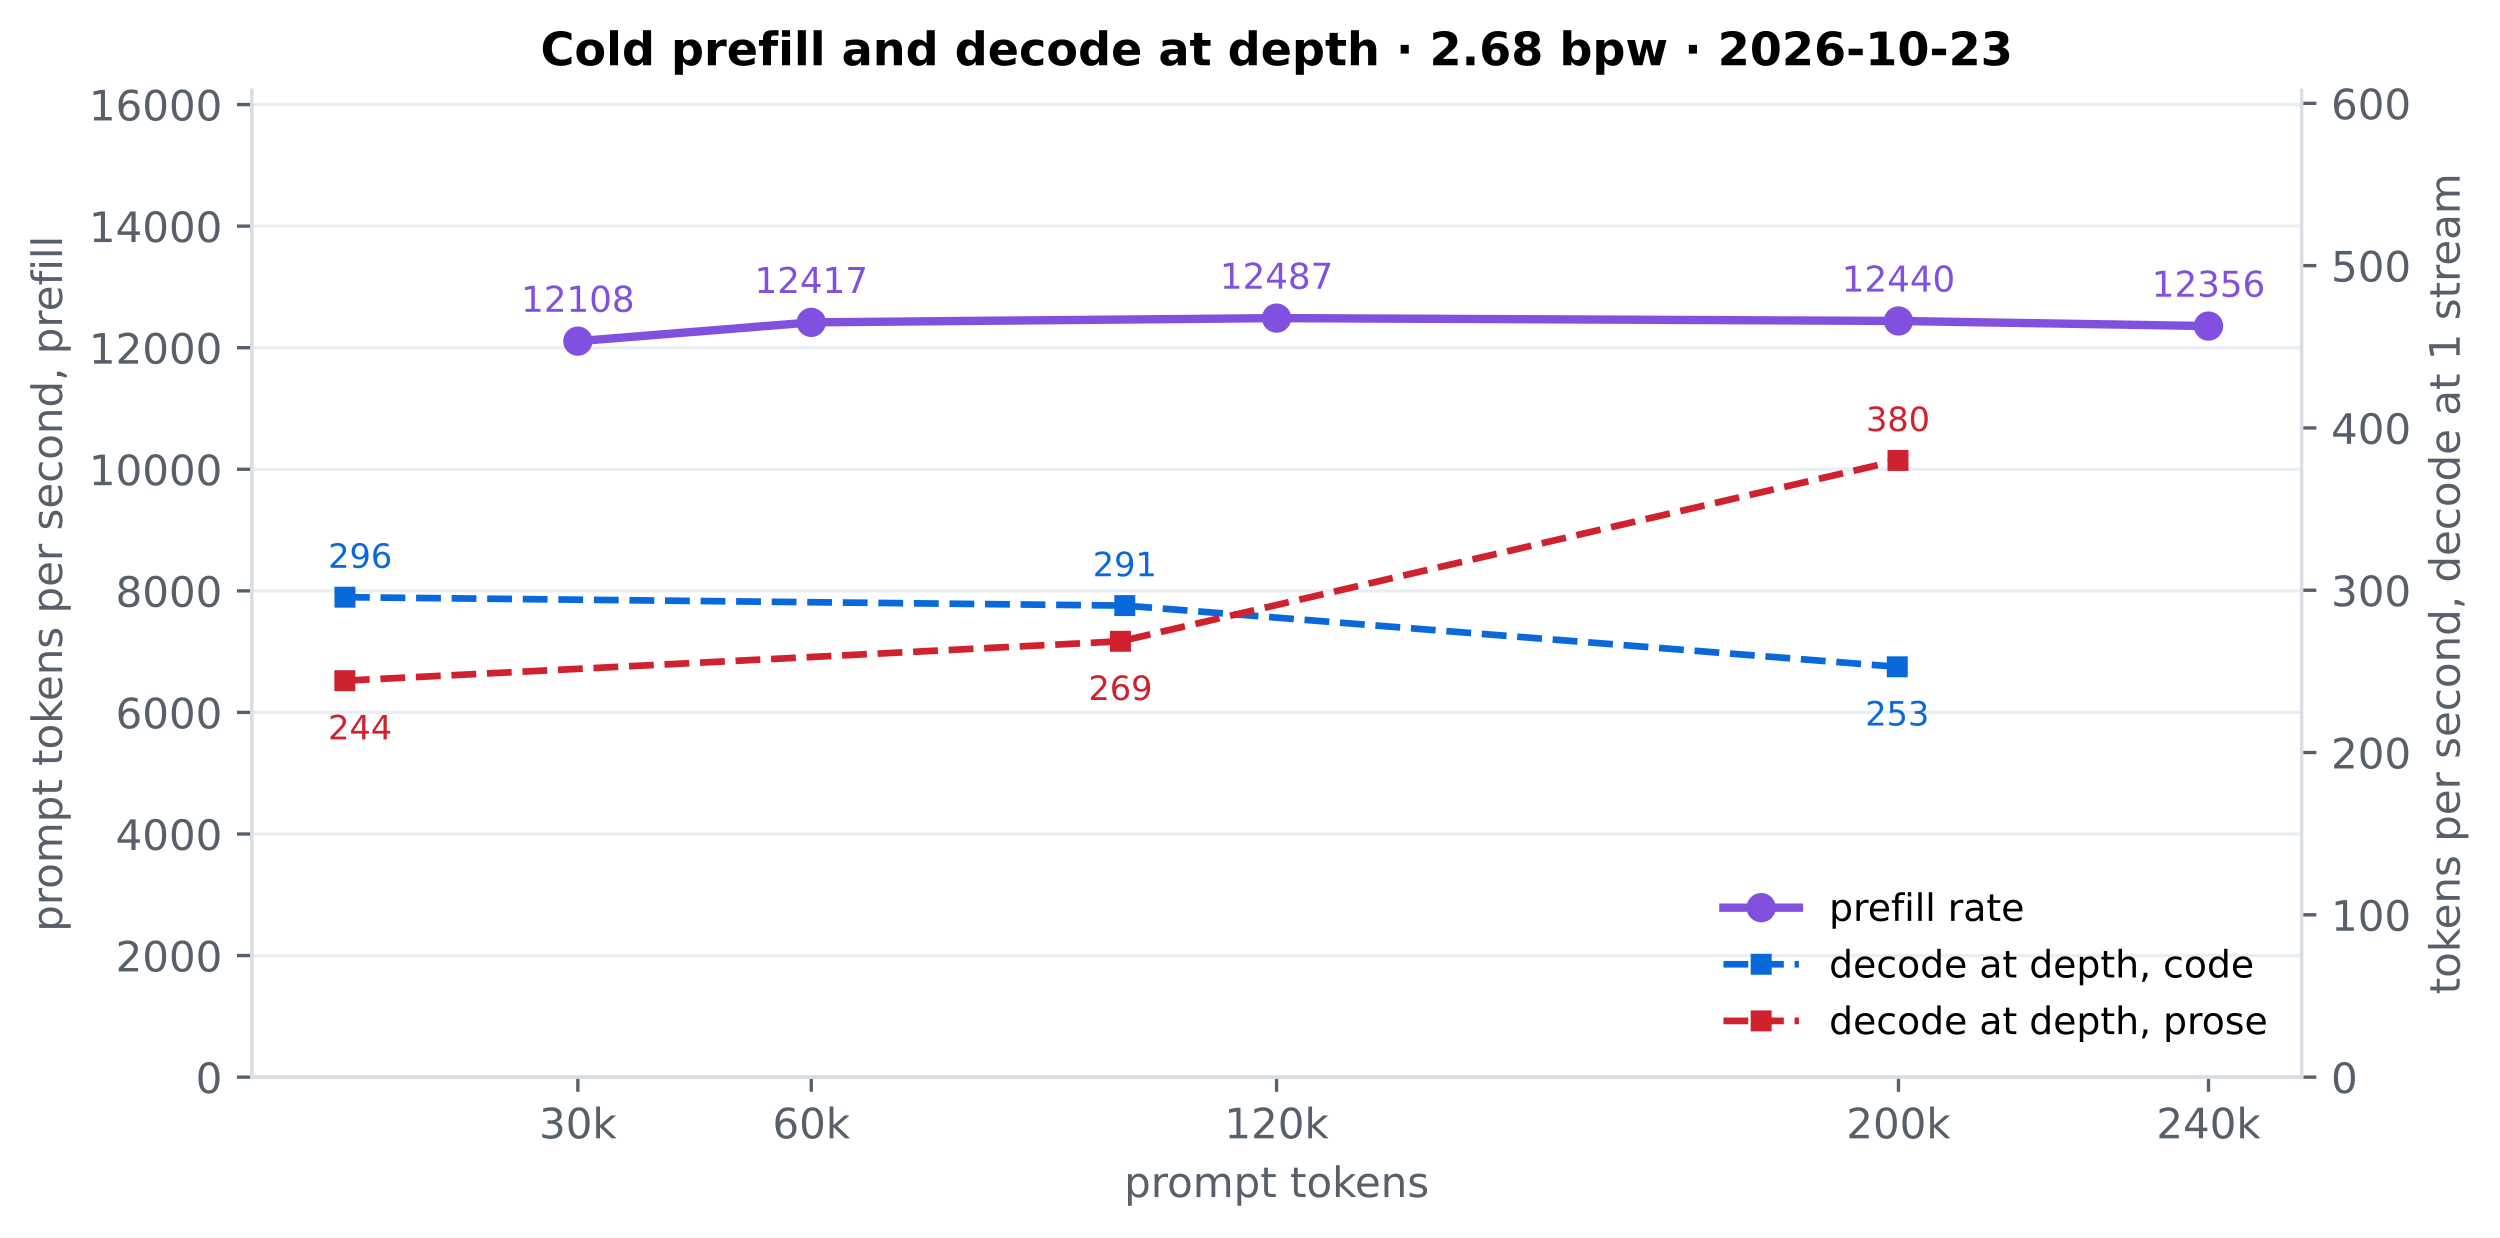
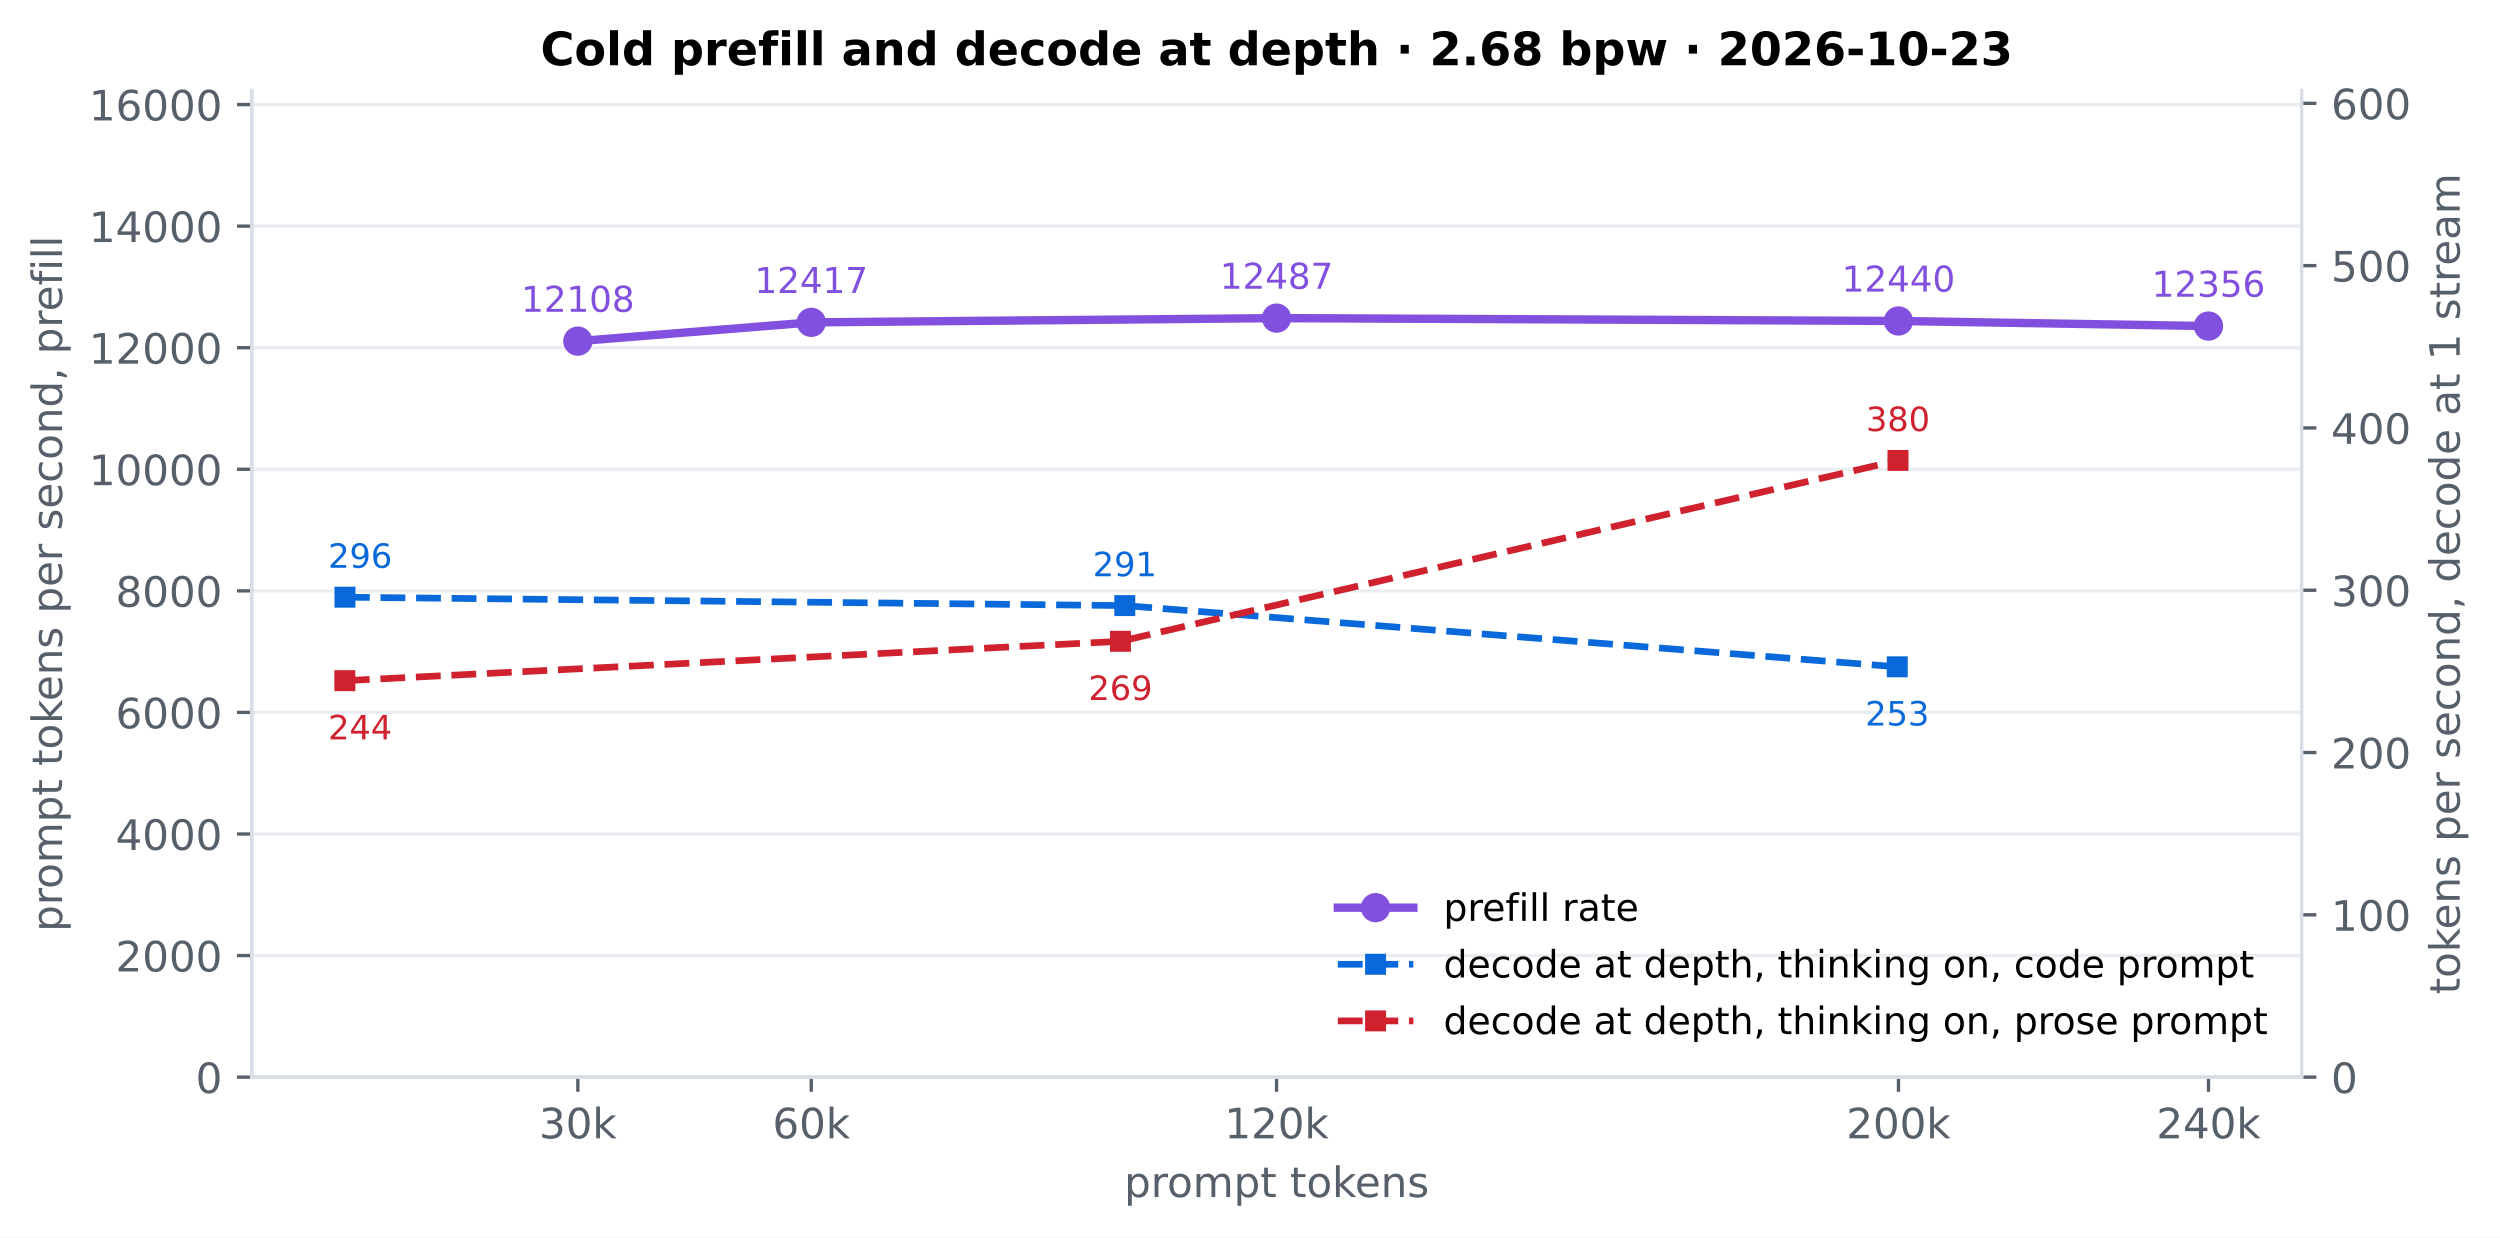
<svg xmlns="http://www.w3.org/2000/svg" xmlns:xlink="http://www.w3.org/1999/xlink" width="596.138pt" height="295.051pt" viewBox="0 0 596.138 295.051" version="1.1">
  <defs>
    <style type="text/css">*{stroke-linejoin: round; stroke-linecap: butt}</style>
  </defs>
  <g id="figure_1">
    <g id="patch_1">
      <path d="M 0 295.051 L 596.138 295.051 L 596.138 0 L 0 0 z " style="fill: #ffffff" />
    </g>
    <g id="axes_1">
      <g id="patch_2">
        <path d="M 60.013 256.849 L 548.85 256.849 L 548.85 21.558 L 60.013 21.558 z " style="fill: #ffffff" />
      </g>
      <g id="matplotlib.axis_1">
        <g id="xtick_1">
          <g id="line2d_1">
            <defs>
              <path id="m849d6d04f1" d="M 0 0 L 0 3.5 " style="stroke: #57606a; stroke-width: 0.8" />
            </defs>
            <g>
              <use xlink:href="#m849d6d04f1" x="137.792" y="256.849" style="fill: #57606a; stroke: #57606a; stroke-width: 0.8" />
            </g>
          </g>
          <g id="text_1">
            <text style="font-size: 10px; font-family: 'DejaVu Sans', 'Bitstream Vera Sans', 'Computer Modern Sans Serif', 'Lucida Grande', 'Verdana', 'Geneva', 'Lucid', 'Arial', 'Helvetica', 'Avant Garde', sans-serif; text-anchor: middle; fill: #57606a" x="137.792" y="271.448" transform="rotate(-0 137.7923 271.4476)">30k</text>
          </g>
        </g>
        <g id="xtick_2">
          <g id="line2d_2">
            <g>
              <use xlink:href="#m849d6d04f1" x="193.452" y="256.849" style="fill: #57606a; stroke: #57606a; stroke-width: 0.8" />
            </g>
          </g>
          <g id="text_2">
            <text style="font-size: 10px; font-family: 'DejaVu Sans', 'Bitstream Vera Sans', 'Computer Modern Sans Serif', 'Lucida Grande', 'Verdana', 'Geneva', 'Lucid', 'Arial', 'Helvetica', 'Avant Garde', sans-serif; text-anchor: middle; fill: #57606a" x="193.452" y="271.448" transform="rotate(-0 193.4521 271.4476)">60k</text>
          </g>
        </g>
        <g id="xtick_3">
          <g id="line2d_3">
            <g>
              <use xlink:href="#m849d6d04f1" x="304.407" y="256.849" style="fill: #57606a; stroke: #57606a; stroke-width: 0.8" />
            </g>
          </g>
          <g id="text_3">
            <text style="font-size: 10px; font-family: 'DejaVu Sans', 'Bitstream Vera Sans', 'Computer Modern Sans Serif', 'Lucida Grande', 'Verdana', 'Geneva', 'Lucid', 'Arial', 'Helvetica', 'Avant Garde', sans-serif; text-anchor: middle; fill: #57606a" x="304.407" y="271.448" transform="rotate(-0 304.4068 271.4476)">120k</text>
          </g>
        </g>
        <g id="xtick_4">
          <g id="line2d_4">
            <g>
              <use xlink:href="#m849d6d04f1" x="452.701" y="256.849" style="fill: #57606a; stroke: #57606a; stroke-width: 0.8" />
            </g>
          </g>
          <g id="text_4">
            <text style="font-size: 10px; font-family: 'DejaVu Sans', 'Bitstream Vera Sans', 'Computer Modern Sans Serif', 'Lucida Grande', 'Verdana', 'Geneva', 'Lucid', 'Arial', 'Helvetica', 'Avant Garde', sans-serif; text-anchor: middle; fill: #57606a" x="452.701" y="271.448" transform="rotate(-0 452.7006 271.4476)">200k</text>
          </g>
        </g>
        <g id="xtick_5">
          <g id="line2d_5">
            <g>
              <use xlink:href="#m849d6d04f1" x="526.63" y="256.849" style="fill: #57606a; stroke: #57606a; stroke-width: 0.8" />
            </g>
          </g>
          <g id="text_5">
            <text style="font-size: 10px; font-family: 'DejaVu Sans', 'Bitstream Vera Sans', 'Computer Modern Sans Serif', 'Lucida Grande', 'Verdana', 'Geneva', 'Lucid', 'Arial', 'Helvetica', 'Avant Garde', sans-serif; text-anchor: middle; fill: #57606a" x="526.63" y="271.448" transform="rotate(-0 526.6298 271.4476)">240k</text>
          </g>
        </g>
        <g id="text_6">
          <text style="font-size: 10px; font-family: 'DejaVu Sans', 'Bitstream Vera Sans', 'Computer Modern Sans Serif', 'Lucida Grande', 'Verdana', 'Geneva', 'Lucid', 'Arial', 'Helvetica', 'Avant Garde', sans-serif; text-anchor: middle; fill: #57606a" x="304.431" y="285.448" transform="rotate(-0 304.4315 285.4484)">prompt tokens</text>
        </g>
      </g>
      <g id="matplotlib.axis_2">
        <g id="ytick_1">
          <g id="line2d_6">
            <path d="M 60.013 256.849 L 548.85 256.849 " clip-path="url(#pd145f957ab)" style="fill: none; stroke: #eaeef2; stroke-width: 0.8; stroke-linecap: square" />
          </g>
          <g id="line2d_7">
            <defs>
              <path id="mfe8df2e99f" d="M 0 0 L -3.5 0 " style="stroke: #57606a; stroke-width: 0.8" />
            </defs>
            <g>
              <use xlink:href="#mfe8df2e99f" x="60.013" y="256.849" style="fill: #57606a; stroke: #57606a; stroke-width: 0.8" />
            </g>
          </g>
          <g id="text_7">
            <text style="font-size: 10px; font-family: 'DejaVu Sans', 'Bitstream Vera Sans', 'Computer Modern Sans Serif', 'Lucida Grande', 'Verdana', 'Geneva', 'Lucid', 'Arial', 'Helvetica', 'Avant Garde', sans-serif; text-anchor: end; fill: #57606a" x="53.013" y="260.648" transform="rotate(-0 53.01328 260.648)">0</text>
          </g>
        </g>
        <g id="ytick_2">
          <g id="line2d_8">
            <path d="M 60.013 227.86 L 548.85 227.86 " clip-path="url(#pd145f957ab)" style="fill: none; stroke: #eaeef2; stroke-width: 0.8; stroke-linecap: square" />
          </g>
          <g id="line2d_9">
            <g>
              <use xlink:href="#mfe8df2e99f" x="60.013" y="227.86" style="fill: #57606a; stroke: #57606a; stroke-width: 0.8" />
            </g>
          </g>
          <g id="text_8">
            <text style="font-size: 10px; font-family: 'DejaVu Sans', 'Bitstream Vera Sans', 'Computer Modern Sans Serif', 'Lucida Grande', 'Verdana', 'Geneva', 'Lucid', 'Arial', 'Helvetica', 'Avant Garde', sans-serif; text-anchor: end; fill: #57606a" x="53.013" y="231.659" transform="rotate(-0 53.01328 231.6586)">2000</text>
          </g>
        </g>
        <g id="ytick_3">
          <g id="line2d_10">
            <path d="M 60.013 198.87 L 548.85 198.87 " clip-path="url(#pd145f957ab)" style="fill: none; stroke: #eaeef2; stroke-width: 0.8; stroke-linecap: square" />
          </g>
          <g id="line2d_11">
            <g>
              <use xlink:href="#mfe8df2e99f" x="60.013" y="198.87" style="fill: #57606a; stroke: #57606a; stroke-width: 0.8" />
            </g>
          </g>
          <g id="text_9">
            <text style="font-size: 10px; font-family: 'DejaVu Sans', 'Bitstream Vera Sans', 'Computer Modern Sans Serif', 'Lucida Grande', 'Verdana', 'Geneva', 'Lucid', 'Arial', 'Helvetica', 'Avant Garde', sans-serif; text-anchor: end; fill: #57606a" x="53.013" y="202.669" transform="rotate(-0 53.01328 202.6692)">4000</text>
          </g>
        </g>
        <g id="ytick_4">
          <g id="line2d_12">
            <path d="M 60.013 169.881 L 548.85 169.881 " clip-path="url(#pd145f957ab)" style="fill: none; stroke: #eaeef2; stroke-width: 0.8; stroke-linecap: square" />
          </g>
          <g id="line2d_13">
            <g>
              <use xlink:href="#mfe8df2e99f" x="60.013" y="169.881" style="fill: #57606a; stroke: #57606a; stroke-width: 0.8" />
            </g>
          </g>
          <g id="text_10">
            <text style="font-size: 10px; font-family: 'DejaVu Sans', 'Bitstream Vera Sans', 'Computer Modern Sans Serif', 'Lucida Grande', 'Verdana', 'Geneva', 'Lucid', 'Arial', 'Helvetica', 'Avant Garde', sans-serif; text-anchor: end; fill: #57606a" x="53.013" y="173.68" transform="rotate(-0 53.01328 173.6798)">6000</text>
          </g>
        </g>
        <g id="ytick_5">
          <g id="line2d_14">
            <path d="M 60.013 140.892 L 548.85 140.892 " clip-path="url(#pd145f957ab)" style="fill: none; stroke: #eaeef2; stroke-width: 0.8; stroke-linecap: square" />
          </g>
          <g id="line2d_15">
            <g>
              <use xlink:href="#mfe8df2e99f" x="60.013" y="140.892" style="fill: #57606a; stroke: #57606a; stroke-width: 0.8" />
            </g>
          </g>
          <g id="text_11">
            <text style="font-size: 10px; font-family: 'DejaVu Sans', 'Bitstream Vera Sans', 'Computer Modern Sans Serif', 'Lucida Grande', 'Verdana', 'Geneva', 'Lucid', 'Arial', 'Helvetica', 'Avant Garde', sans-serif; text-anchor: end; fill: #57606a" x="53.013" y="144.69" transform="rotate(-0 53.01328 144.6904)">8000</text>
          </g>
        </g>
        <g id="ytick_6">
          <g id="line2d_16">
            <path d="M 60.013 111.902 L 548.85 111.902 " clip-path="url(#pd145f957ab)" style="fill: none; stroke: #eaeef2; stroke-width: 0.8; stroke-linecap: square" />
          </g>
          <g id="line2d_17">
            <g>
              <use xlink:href="#mfe8df2e99f" x="60.013" y="111.902" style="fill: #57606a; stroke: #57606a; stroke-width: 0.8" />
            </g>
          </g>
          <g id="text_12">
            <text style="font-size: 10px; font-family: 'DejaVu Sans', 'Bitstream Vera Sans', 'Computer Modern Sans Serif', 'Lucida Grande', 'Verdana', 'Geneva', 'Lucid', 'Arial', 'Helvetica', 'Avant Garde', sans-serif; text-anchor: end; fill: #57606a" x="53.013" y="115.701" transform="rotate(-0 53.01328 115.701)">10000</text>
          </g>
        </g>
        <g id="ytick_7">
          <g id="line2d_18">
            <path d="M 60.013 82.913 L 548.85 82.913 " clip-path="url(#pd145f957ab)" style="fill: none; stroke: #eaeef2; stroke-width: 0.8; stroke-linecap: square" />
          </g>
          <g id="line2d_19">
            <g>
              <use xlink:href="#mfe8df2e99f" x="60.013" y="82.913" style="fill: #57606a; stroke: #57606a; stroke-width: 0.8" />
            </g>
          </g>
          <g id="text_13">
            <text style="font-size: 10px; font-family: 'DejaVu Sans', 'Bitstream Vera Sans', 'Computer Modern Sans Serif', 'Lucida Grande', 'Verdana', 'Geneva', 'Lucid', 'Arial', 'Helvetica', 'Avant Garde', sans-serif; text-anchor: end; fill: #57606a" x="53.013" y="86.712" transform="rotate(-0 53.01328 86.71161)">12000</text>
          </g>
        </g>
        <g id="ytick_8">
          <g id="line2d_20">
            <path d="M 60.013 53.923 L 548.85 53.923 " clip-path="url(#pd145f957ab)" style="fill: none; stroke: #eaeef2; stroke-width: 0.8; stroke-linecap: square" />
          </g>
          <g id="line2d_21">
            <g>
              <use xlink:href="#mfe8df2e99f" x="60.013" y="53.923" style="fill: #57606a; stroke: #57606a; stroke-width: 0.8" />
            </g>
          </g>
          <g id="text_14">
            <text style="font-size: 10px; font-family: 'DejaVu Sans', 'Bitstream Vera Sans', 'Computer Modern Sans Serif', 'Lucida Grande', 'Verdana', 'Geneva', 'Lucid', 'Arial', 'Helvetica', 'Avant Garde', sans-serif; text-anchor: end; fill: #57606a" x="53.013" y="57.722" transform="rotate(-0 53.01328 57.72221)">14000</text>
          </g>
        </g>
        <g id="ytick_9">
          <g id="line2d_22">
            <path d="M 60.013 24.934 L 548.85 24.934 " clip-path="url(#pd145f957ab)" style="fill: none; stroke: #eaeef2; stroke-width: 0.8; stroke-linecap: square" />
          </g>
          <g id="line2d_23">
            <g>
              <use xlink:href="#mfe8df2e99f" x="60.013" y="24.934" style="fill: #57606a; stroke: #57606a; stroke-width: 0.8" />
            </g>
          </g>
          <g id="text_15">
            <text style="font-size: 10px; font-family: 'DejaVu Sans', 'Bitstream Vera Sans', 'Computer Modern Sans Serif', 'Lucida Grande', 'Verdana', 'Geneva', 'Lucid', 'Arial', 'Helvetica', 'Avant Garde', sans-serif; text-anchor: end; fill: #57606a" x="53.013" y="28.733" transform="rotate(-0 53.01328 28.7328)">16000</text>
          </g>
        </g>
        <g id="text_16">
          <text style="font-size: 10px; font-family: 'DejaVu Sans', 'Bitstream Vera Sans', 'Computer Modern Sans Serif', 'Lucida Grande', 'Verdana', 'Geneva', 'Lucid', 'Arial', 'Helvetica', 'Avant Garde', sans-serif; text-anchor: middle; fill: #57606a" x="14.798" y="139.204" transform="rotate(-90 14.79844 139.2037)">prompt tokens per second, prefill</text>
        </g>
      </g>
      <g id="line2d_24">
        <path d="M 137.792 81.348 L 193.452 76.869 L 304.407 75.856 L 452.701 76.538 L 526.63 77.756 " clip-path="url(#pd145f957ab)" style="fill: none; stroke: #8250df; stroke-width: 2; stroke-linecap: square" />
        <defs>
          <path id="m22902ea5b6" d="M 0 3 C 0.796 3 1.559 2.684 2.121 2.121 C 2.684 1.559 3 0.796 3 0 C 3 -0.796 2.684 -1.559 2.121 -2.121 C 1.559 -2.684 0.796 -3 0 -3 C -0.796 -3 -1.559 -2.684 -2.121 -2.121 C -2.684 -1.559 -3 -0.796 -3 0 C -3 0.796 -2.684 1.559 -2.121 2.121 C -1.559 2.684 -0.796 3 0 3 z " style="stroke: #8250df" />
        </defs>
        <g clip-path="url(#pd145f957ab)">
          <use xlink:href="#m22902ea5b6" x="137.792" y="81.348" style="fill: #8250df; stroke: #8250df" />
          <use xlink:href="#m22902ea5b6" x="193.452" y="76.869" style="fill: #8250df; stroke: #8250df" />
          <use xlink:href="#m22902ea5b6" x="304.407" y="75.856" style="fill: #8250df; stroke: #8250df" />
          <use xlink:href="#m22902ea5b6" x="452.701" y="76.538" style="fill: #8250df; stroke: #8250df" />
          <use xlink:href="#m22902ea5b6" x="526.63" y="77.756" style="fill: #8250df; stroke: #8250df" />
        </g>
      </g>
      <g id="patch_3">
        <path d="M 60.013 256.849 L 60.013 21.558 " style="fill: none; stroke: #d8dee4; stroke-width: 0.8; stroke-linejoin: miter; stroke-linecap: square" />
      </g>
      <g id="patch_4">
        <path d="M 60.013 256.849 L 548.85 256.849 " style="fill: none; stroke: #d8dee4; stroke-width: 0.8; stroke-linejoin: miter; stroke-linecap: square" />
      </g>
      <g id="text_17">
        <text style="font-size: 8.5px; font-family: 'DejaVu Sans', 'Bitstream Vera Sans', 'Computer Modern Sans Serif', 'Lucida Grande', 'Verdana', 'Geneva', 'Lucid', 'Arial', 'Helvetica', 'Avant Garde', sans-serif; text-anchor: middle; fill: #8250df" x="137.792" y="74.348" transform="rotate(-0 137.7923 74.348)">12108</text>
      </g>
      <g id="text_18">
        <text style="font-size: 8.5px; font-family: 'DejaVu Sans', 'Bitstream Vera Sans', 'Computer Modern Sans Serif', 'Lucida Grande', 'Verdana', 'Geneva', 'Lucid', 'Arial', 'Helvetica', 'Avant Garde', sans-serif; text-anchor: middle; fill: #8250df" x="193.452" y="69.869" transform="rotate(-0 193.4521 69.86895)">12417</text>
      </g>
      <g id="text_19">
        <text style="font-size: 8.5px; font-family: 'DejaVu Sans', 'Bitstream Vera Sans', 'Computer Modern Sans Serif', 'Lucida Grande', 'Verdana', 'Geneva', 'Lucid', 'Arial', 'Helvetica', 'Avant Garde', sans-serif; text-anchor: middle; fill: #8250df" x="304.407" y="68.856" transform="rotate(-0 304.4068 68.85618)">12487</text>
      </g>
      <g id="text_20">
        <text style="font-size: 8.5px; font-family: 'DejaVu Sans', 'Bitstream Vera Sans', 'Computer Modern Sans Serif', 'Lucida Grande', 'Verdana', 'Geneva', 'Lucid', 'Arial', 'Helvetica', 'Avant Garde', sans-serif; text-anchor: middle; fill: #8250df" x="452.701" y="69.538" transform="rotate(-0 452.7006 69.53809)">12440</text>
      </g>
      <g id="text_21">
        <text style="font-size: 8.5px; font-family: 'DejaVu Sans', 'Bitstream Vera Sans', 'Computer Modern Sans Serif', 'Lucida Grande', 'Verdana', 'Geneva', 'Lucid', 'Arial', 'Helvetica', 'Avant Garde', sans-serif; text-anchor: middle; fill: #8250df" x="526.63" y="70.756" transform="rotate(-0 526.6298 70.75601)">12356</text>
      </g>
      <g id="text_22">
        <text style="font-weight: 700; font-size: 11px; font-family: 'DejaVu Sans', 'Bitstream Vera Sans', 'Computer Modern Sans Serif', 'Lucida Grande', 'Verdana', 'Geneva', 'Lucid', 'Arial', 'Helvetica', 'Avant Garde', sans-serif; text-anchor: middle" x="304.431" y="15.558" transform="rotate(-0 304.4315 15.55828)">Cold prefill and decode at depth · 2.68 bpw · 2026-10-23</text>
      </g>
      <g id="legend_1">
        <g id="line2d_25">
-           <path d="M 410.961 216.436 L 419.961 216.436 L 428.961 216.436 " style="fill: none; stroke: #8250df; stroke-width: 2; stroke-linecap: square" />
+           <path d="M 319.014 216.436 L 328.014 216.436 L 337.014 216.436 " style="fill: none; stroke: #8250df; stroke-width: 2; stroke-linecap: square" />
          <g>
-             <use xlink:href="#m22902ea5b6" x="419.961" y="216.436" style="fill: #8250df; stroke: #8250df" />
+             <use xlink:href="#m22902ea5b6" x="328.014" y="216.436" style="fill: #8250df; stroke: #8250df" />
          </g>
        </g>
        <g id="text_23">
-           <text style="font-size: 9px; font-family: 'DejaVu Sans', 'Bitstream Vera Sans', 'Computer Modern Sans Serif', 'Lucida Grande', 'Verdana', 'Geneva', 'Lucid', 'Arial', 'Helvetica', 'Avant Garde', sans-serif; text-anchor: start" x="436.161" y="219.586" transform="rotate(-0 436.1612 219.5857)">prefill rate</text>
+           <text style="font-size: 9px; font-family: 'DejaVu Sans', 'Bitstream Vera Sans', 'Computer Modern Sans Serif', 'Lucida Grande', 'Verdana', 'Geneva', 'Lucid', 'Arial', 'Helvetica', 'Avant Garde', sans-serif; text-anchor: start" x="344.214" y="219.586" transform="rotate(-0 344.2136 219.5857)">prefill rate</text>
        </g>
        <g id="line2d_26">
-           <path d="M 410.961 229.936 L 419.961 229.936 L 428.961 229.936 " style="fill: none; stroke-dasharray: 5.92,2.56; stroke-dashoffset: 0; stroke: #0969da; stroke-width: 1.6" />
+           <path d="M 319.014 229.936 L 328.014 229.936 L 337.014 229.936 " style="fill: none; stroke-dasharray: 5.92,2.56; stroke-dashoffset: 0; stroke: #0969da; stroke-width: 1.6" />
          <defs>
            <path id="mee9123daf0" d="M -2 2 L 2 2 L 2 -2 L -2 -2 z " style="stroke: #0969da; stroke-linejoin: miter" />
          </defs>
          <g>
-             <use xlink:href="#mee9123daf0" x="419.961" y="229.936" style="fill: #0969da; stroke: #0969da; stroke-linejoin: miter" />
+             <use xlink:href="#mee9123daf0" x="328.014" y="229.936" style="fill: #0969da; stroke: #0969da; stroke-linejoin: miter" />
          </g>
        </g>
        <g id="text_24">
-           <text style="font-size: 9px; font-family: 'DejaVu Sans', 'Bitstream Vera Sans', 'Computer Modern Sans Serif', 'Lucida Grande', 'Verdana', 'Geneva', 'Lucid', 'Arial', 'Helvetica', 'Avant Garde', sans-serif; text-anchor: start" x="436.161" y="233.086" transform="rotate(-0 436.1612 233.0864)">decode at depth, code</text>
+           <text style="font-size: 9px; font-family: 'DejaVu Sans', 'Bitstream Vera Sans', 'Computer Modern Sans Serif', 'Lucida Grande', 'Verdana', 'Geneva', 'Lucid', 'Arial', 'Helvetica', 'Avant Garde', sans-serif; text-anchor: start" x="344.214" y="233.086" transform="rotate(-0 344.2136 233.0864)">decode at depth, thinking on, code prompt</text>
        </g>
        <g id="line2d_27">
-           <path d="M 410.961 243.437 L 419.961 243.437 L 428.961 243.437 " style="fill: none; stroke-dasharray: 5.92,2.56; stroke-dashoffset: 0; stroke: #cf222e; stroke-width: 1.6" />
+           <path d="M 319.014 243.437 L 328.014 243.437 L 337.014 243.437 " style="fill: none; stroke-dasharray: 5.92,2.56; stroke-dashoffset: 0; stroke: #cf222e; stroke-width: 1.6" />
          <defs>
            <path id="m8696967a26" d="M -2 2 L 2 2 L 2 -2 L -2 -2 z " style="stroke: #cf222e; stroke-linejoin: miter" />
          </defs>
          <g>
-             <use xlink:href="#m8696967a26" x="419.961" y="243.437" style="fill: #cf222e; stroke: #cf222e; stroke-linejoin: miter" />
+             <use xlink:href="#m8696967a26" x="328.014" y="243.437" style="fill: #cf222e; stroke: #cf222e; stroke-linejoin: miter" />
          </g>
        </g>
        <g id="text_25">
-           <text style="font-size: 9px; font-family: 'DejaVu Sans', 'Bitstream Vera Sans', 'Computer Modern Sans Serif', 'Lucida Grande', 'Verdana', 'Geneva', 'Lucid', 'Arial', 'Helvetica', 'Avant Garde', sans-serif; text-anchor: start" x="436.161" y="246.587" transform="rotate(-0 436.1612 246.5871)">decode at depth, prose</text>
+           <text style="font-size: 9px; font-family: 'DejaVu Sans', 'Bitstream Vera Sans', 'Computer Modern Sans Serif', 'Lucida Grande', 'Verdana', 'Geneva', 'Lucid', 'Arial', 'Helvetica', 'Avant Garde', sans-serif; text-anchor: start" x="344.214" y="246.587" transform="rotate(-0 344.2136 246.5871)">decode at depth, thinking on, prose prompt</text>
        </g>
      </g>
    </g>
    <g id="axes_2">
      <g id="matplotlib.axis_3">
        <g id="ytick_10">
          <g id="line2d_28">
            <defs>
              <path id="m45b5c6b869" d="M 0 0 L 3.5 0 " style="stroke: #57606a; stroke-width: 0.8" />
            </defs>
            <g>
              <use xlink:href="#m45b5c6b869" x="548.85" y="256.849" style="fill: #57606a; stroke: #57606a; stroke-width: 0.8" />
            </g>
          </g>
          <g id="text_26">
            <text style="font-size: 10px; font-family: 'DejaVu Sans', 'Bitstream Vera Sans', 'Computer Modern Sans Serif', 'Lucida Grande', 'Verdana', 'Geneva', 'Lucid', 'Arial', 'Helvetica', 'Avant Garde', sans-serif; text-anchor: start; fill: #57606a" x="555.85" y="260.648" transform="rotate(-0 555.8496 260.648)">0</text>
          </g>
        </g>
        <g id="ytick_11">
          <g id="line2d_29">
            <g>
              <use xlink:href="#m45b5c6b869" x="548.85" y="218.147" style="fill: #57606a; stroke: #57606a; stroke-width: 0.8" />
            </g>
          </g>
          <g id="text_27">
            <text style="font-size: 10px; font-family: 'DejaVu Sans', 'Bitstream Vera Sans', 'Computer Modern Sans Serif', 'Lucida Grande', 'Verdana', 'Geneva', 'Lucid', 'Arial', 'Helvetica', 'Avant Garde', sans-serif; text-anchor: start; fill: #57606a" x="555.85" y="221.946" transform="rotate(-0 555.8496 221.9463)">100</text>
          </g>
        </g>
        <g id="ytick_12">
          <g id="line2d_30">
            <g>
              <use xlink:href="#m45b5c6b869" x="548.85" y="179.446" style="fill: #57606a; stroke: #57606a; stroke-width: 0.8" />
            </g>
          </g>
          <g id="text_28">
            <text style="font-size: 10px; font-family: 'DejaVu Sans', 'Bitstream Vera Sans', 'Computer Modern Sans Serif', 'Lucida Grande', 'Verdana', 'Geneva', 'Lucid', 'Arial', 'Helvetica', 'Avant Garde', sans-serif; text-anchor: start; fill: #57606a" x="555.85" y="183.245" transform="rotate(-0 555.8496 183.2446)">200</text>
          </g>
        </g>
        <g id="ytick_13">
          <g id="line2d_31">
            <g>
              <use xlink:href="#m45b5c6b869" x="548.85" y="140.744" style="fill: #57606a; stroke: #57606a; stroke-width: 0.8" />
            </g>
          </g>
          <g id="text_29">
            <text style="font-size: 10px; font-family: 'DejaVu Sans', 'Bitstream Vera Sans', 'Computer Modern Sans Serif', 'Lucida Grande', 'Verdana', 'Geneva', 'Lucid', 'Arial', 'Helvetica', 'Avant Garde', sans-serif; text-anchor: start; fill: #57606a" x="555.85" y="144.543" transform="rotate(-0 555.8496 144.5429)">300</text>
          </g>
        </g>
        <g id="ytick_14">
          <g id="line2d_32">
            <g>
              <use xlink:href="#m45b5c6b869" x="548.85" y="102.042" style="fill: #57606a; stroke: #57606a; stroke-width: 0.8" />
            </g>
          </g>
          <g id="text_30">
            <text style="font-size: 10px; font-family: 'DejaVu Sans', 'Bitstream Vera Sans', 'Computer Modern Sans Serif', 'Lucida Grande', 'Verdana', 'Geneva', 'Lucid', 'Arial', 'Helvetica', 'Avant Garde', sans-serif; text-anchor: start; fill: #57606a" x="555.85" y="105.841" transform="rotate(-0 555.8496 105.8412)">400</text>
          </g>
        </g>
        <g id="ytick_15">
          <g id="line2d_33">
            <g>
              <use xlink:href="#m45b5c6b869" x="548.85" y="63.341" style="fill: #57606a; stroke: #57606a; stroke-width: 0.8" />
            </g>
          </g>
          <g id="text_31">
            <text style="font-size: 10px; font-family: 'DejaVu Sans', 'Bitstream Vera Sans', 'Computer Modern Sans Serif', 'Lucida Grande', 'Verdana', 'Geneva', 'Lucid', 'Arial', 'Helvetica', 'Avant Garde', sans-serif; text-anchor: start; fill: #57606a" x="555.85" y="67.139" transform="rotate(-0 555.8496 67.13947)">500</text>
          </g>
        </g>
        <g id="ytick_16">
          <g id="line2d_34">
            <g>
              <use xlink:href="#m45b5c6b869" x="548.85" y="24.639" style="fill: #57606a; stroke: #57606a; stroke-width: 0.8" />
            </g>
          </g>
          <g id="text_32">
            <text style="font-size: 10px; font-family: 'DejaVu Sans', 'Bitstream Vera Sans', 'Computer Modern Sans Serif', 'Lucida Grande', 'Verdana', 'Geneva', 'Lucid', 'Arial', 'Helvetica', 'Avant Garde', sans-serif; text-anchor: start; fill: #57606a" x="555.85" y="28.438" transform="rotate(-0 555.8496 28.43776)">600</text>
          </g>
        </g>
        <g id="text_33">
          <text style="font-size: 10px; font-family: 'DejaVu Sans', 'Bitstream Vera Sans', 'Computer Modern Sans Serif', 'Lucida Grande', 'Verdana', 'Geneva', 'Lucid', 'Arial', 'Helvetica', 'Avant Garde', sans-serif; text-anchor: middle; fill: #57606a" x="586.536" y="139.204" transform="rotate(-90 586.5356 139.2037)">tokens per second, decode at 1 stream</text>
        </g>
      </g>
      <g id="line2d_35">
        <path d="M 82.255 142.402 L 268.212 144.407 L 452.413 159.005 " clip-path="url(#pd145f957ab)" style="fill: none; stroke-dasharray: 5.92,2.56; stroke-dashoffset: 0; stroke: #0969da; stroke-width: 1.6" />
        <g clip-path="url(#pd145f957ab)">
          <use xlink:href="#mee9123daf0" x="82.255" y="142.402" style="fill: #0969da; stroke: #0969da; stroke-linejoin: miter" />
          <use xlink:href="#mee9123daf0" x="268.212" y="144.407" style="fill: #0969da; stroke: #0969da; stroke-linejoin: miter" />
          <use xlink:href="#mee9123daf0" x="452.413" y="159.005" style="fill: #0969da; stroke: #0969da; stroke-linejoin: miter" />
        </g>
      </g>
      <g id="line2d_36">
        <path d="M 82.233 162.311 L 267.179 152.923 L 452.585 109.792 " clip-path="url(#pd145f957ab)" style="fill: none; stroke-dasharray: 5.92,2.56; stroke-dashoffset: 0; stroke: #cf222e; stroke-width: 1.6" />
        <g clip-path="url(#pd145f957ab)">
          <use xlink:href="#m8696967a26" x="82.233" y="162.311" style="fill: #cf222e; stroke: #cf222e; stroke-linejoin: miter" />
          <use xlink:href="#m8696967a26" x="267.179" y="152.923" style="fill: #cf222e; stroke: #cf222e; stroke-linejoin: miter" />
          <use xlink:href="#m8696967a26" x="452.585" y="109.792" style="fill: #cf222e; stroke: #cf222e; stroke-linejoin: miter" />
        </g>
      </g>
      <g id="patch_5">
        <path d="M 60.013 256.849 L 60.013 21.558 " style="fill: none; stroke: #d8dee4; stroke-width: 0.8; stroke-linejoin: miter; stroke-linecap: square" />
      </g>
      <g id="patch_6">
        <path d="M 548.85 256.849 L 548.85 21.558 " style="fill: none; stroke: #d8dee4; stroke-width: 0.8; stroke-linejoin: miter; stroke-linecap: square" />
      </g>
      <g id="patch_7">
        <path d="M 60.013 256.849 L 548.85 256.849 " style="fill: none; stroke: #d8dee4; stroke-width: 0.8; stroke-linejoin: miter; stroke-linecap: square" />
      </g>
      <g id="text_34">
        <text style="font-size: 8px; font-family: 'DejaVu Sans', 'Bitstream Vera Sans', 'Computer Modern Sans Serif', 'Lucida Grande', 'Verdana', 'Geneva', 'Lucid', 'Arial', 'Helvetica', 'Avant Garde', sans-serif; text-anchor: start; fill: #0969da" x="78.255" y="135.402" transform="rotate(-0 78.25536 135.4024)">296</text>
      </g>
      <g id="text_35">
        <text style="font-size: 8px; font-family: 'DejaVu Sans', 'Bitstream Vera Sans', 'Computer Modern Sans Serif', 'Lucida Grande', 'Verdana', 'Geneva', 'Lucid', 'Arial', 'Helvetica', 'Avant Garde', sans-serif; text-anchor: middle; fill: #0969da" x="268.212" y="137.407" transform="rotate(-0 268.2116 137.4072)">291</text>
      </g>
      <g id="text_36">
        <text style="font-size: 8px; font-family: 'DejaVu Sans', 'Bitstream Vera Sans', 'Computer Modern Sans Serif', 'Lucida Grande', 'Verdana', 'Geneva', 'Lucid', 'Arial', 'Helvetica', 'Avant Garde', sans-serif; text-anchor: middle; fill: #0969da" x="452.413" y="173.005" transform="rotate(-0 452.4127 173.0055)">253</text>
      </g>
      <g id="text_37">
        <text style="font-size: 8px; font-family: 'DejaVu Sans', 'Bitstream Vera Sans', 'Computer Modern Sans Serif', 'Lucida Grande', 'Verdana', 'Geneva', 'Lucid', 'Arial', 'Helvetica', 'Avant Garde', sans-serif; text-anchor: start; fill: #cf222e" x="78.233" y="176.311" transform="rotate(-0 78.23312 176.3106)">244</text>
      </g>
      <g id="text_38">
        <text style="font-size: 8px; font-family: 'DejaVu Sans', 'Bitstream Vera Sans', 'Computer Modern Sans Serif', 'Lucida Grande', 'Verdana', 'Geneva', 'Lucid', 'Arial', 'Helvetica', 'Avant Garde', sans-serif; text-anchor: middle; fill: #cf222e" x="267.179" y="166.923" transform="rotate(-0 267.1793 166.9235)">269</text>
      </g>
      <g id="text_39">
        <text style="font-size: 8px; font-family: 'DejaVu Sans', 'Bitstream Vera Sans', 'Computer Modern Sans Serif', 'Lucida Grande', 'Verdana', 'Geneva', 'Lucid', 'Arial', 'Helvetica', 'Avant Garde', sans-serif; text-anchor: middle; fill: #cf222e" x="452.585" y="102.792" transform="rotate(-0 452.5851 102.7924)">380</text>
      </g>
    </g>
  </g>
  <defs>
    <clipPath id="pd145f957ab">
      <rect x="60.013" y="21.558" width="488.836" height="235.291" />
    </clipPath>
  </defs>
</svg>
